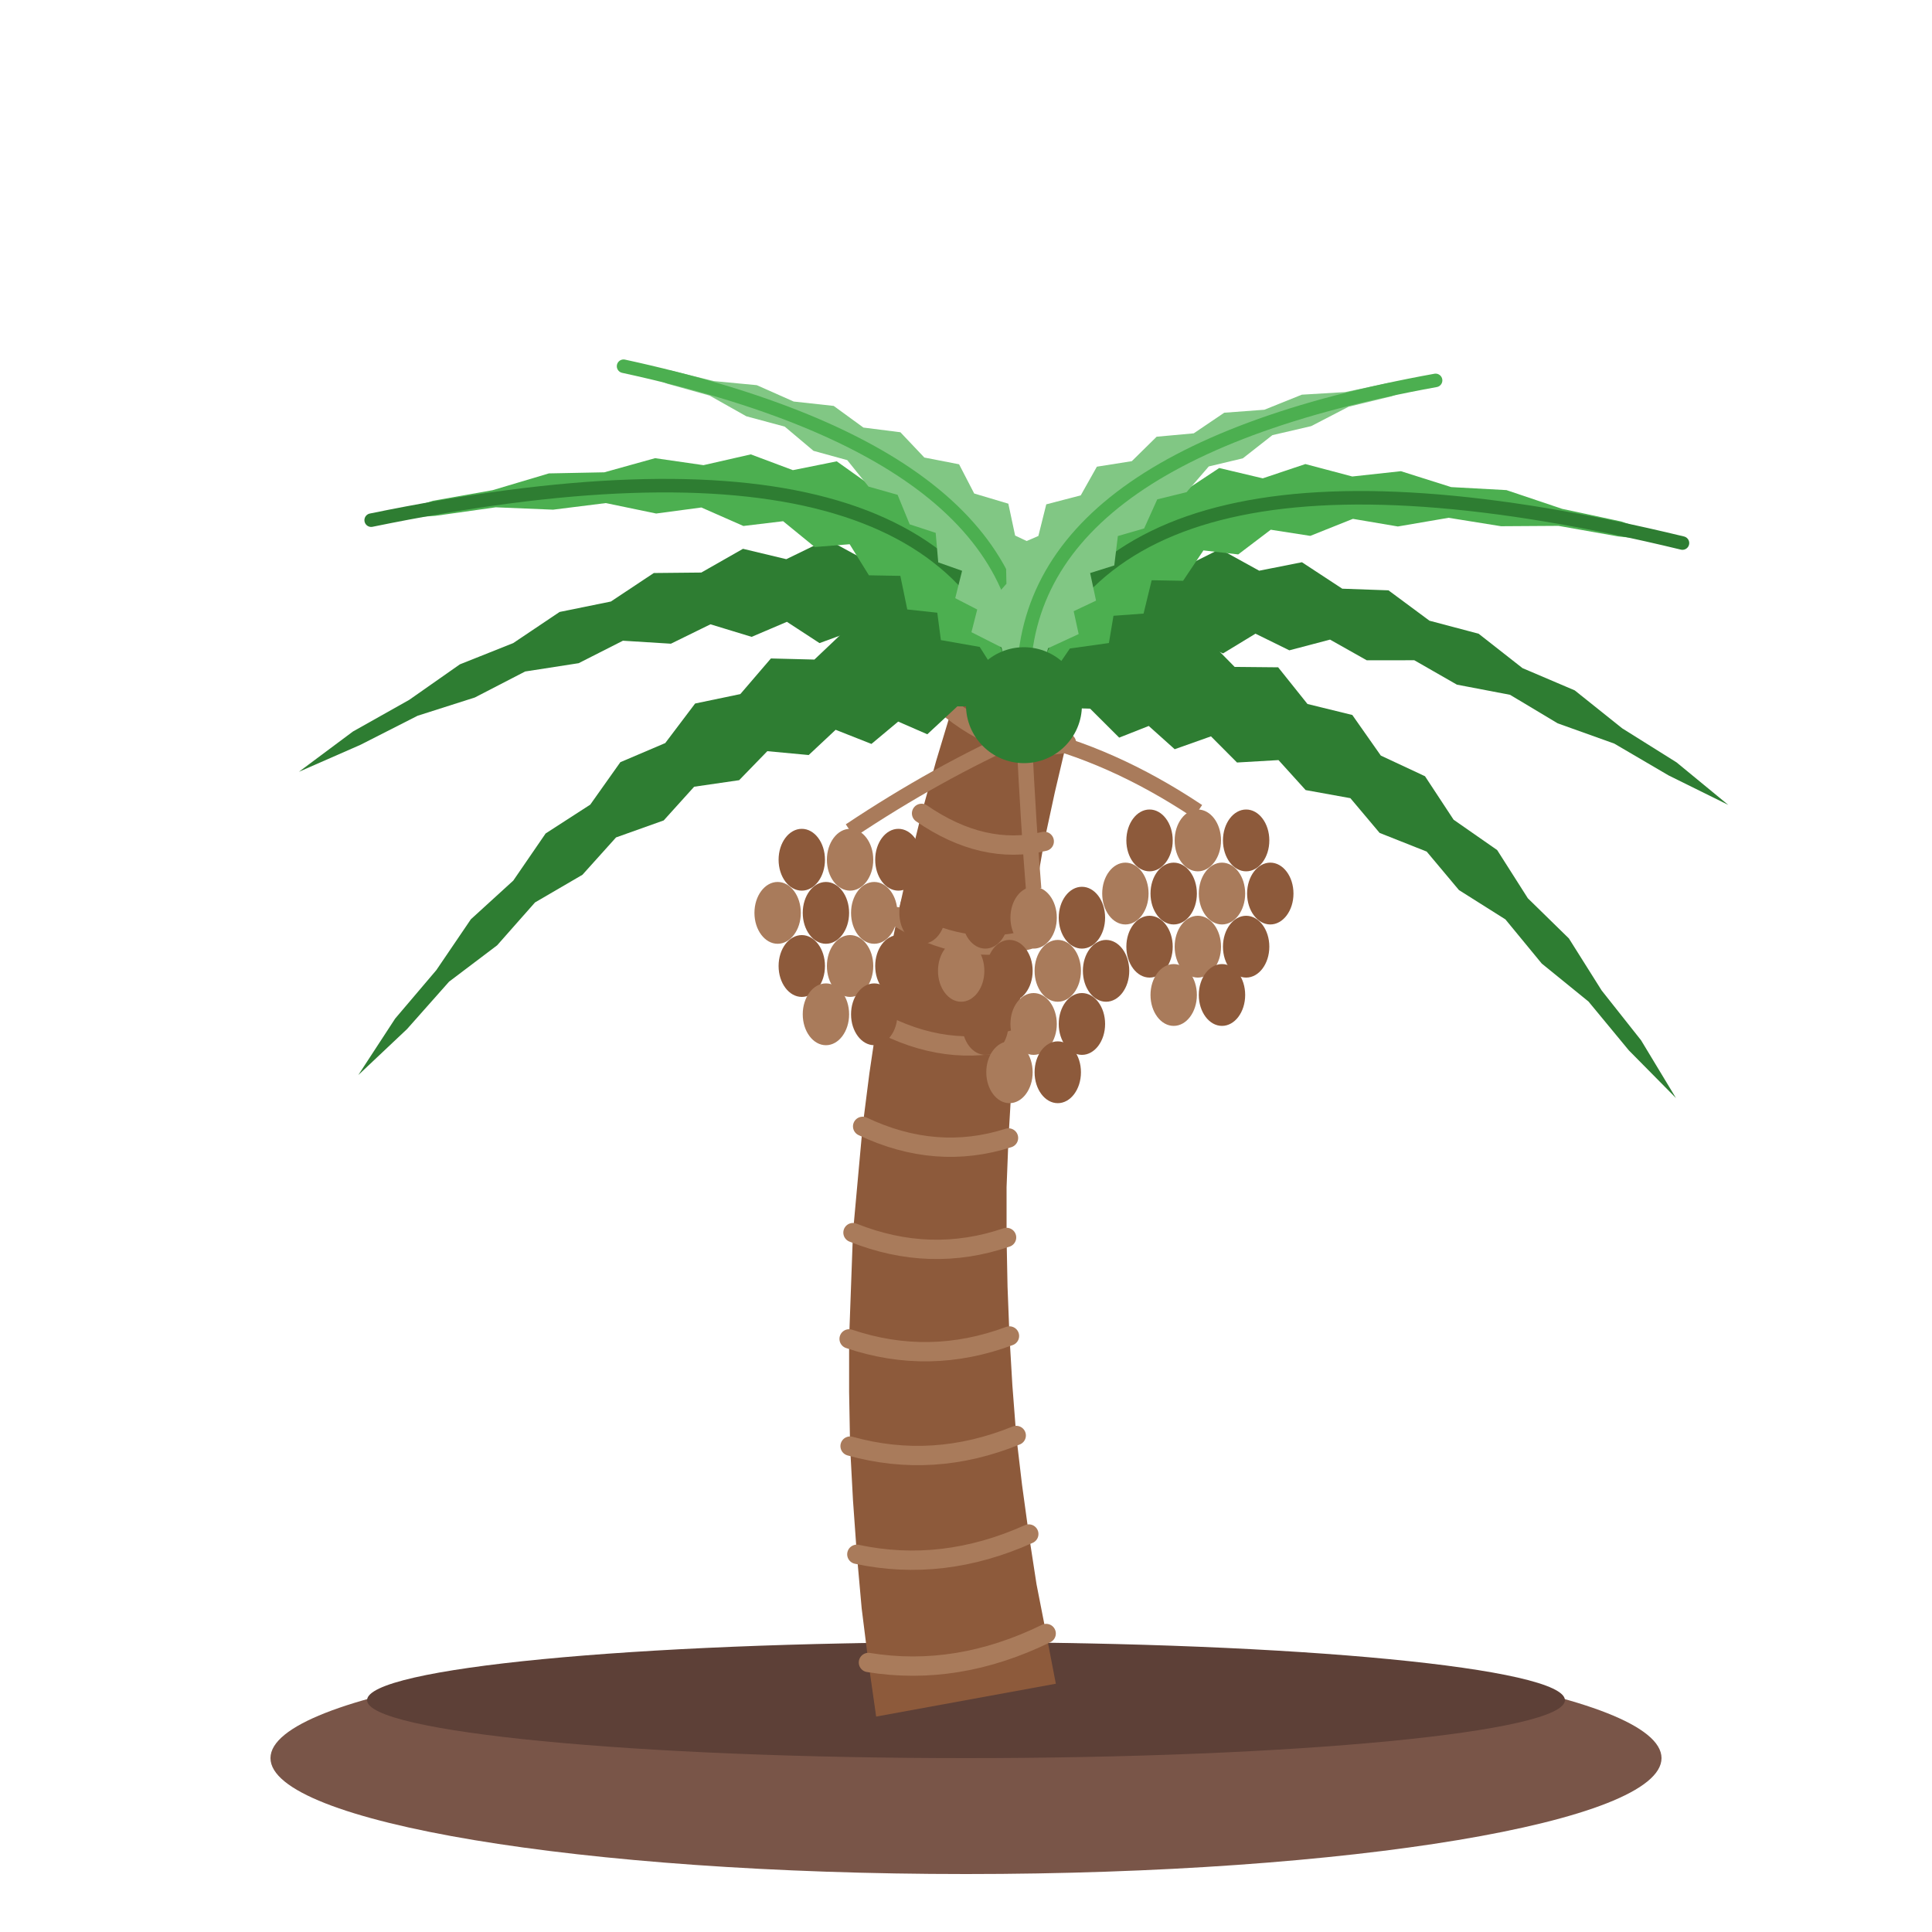
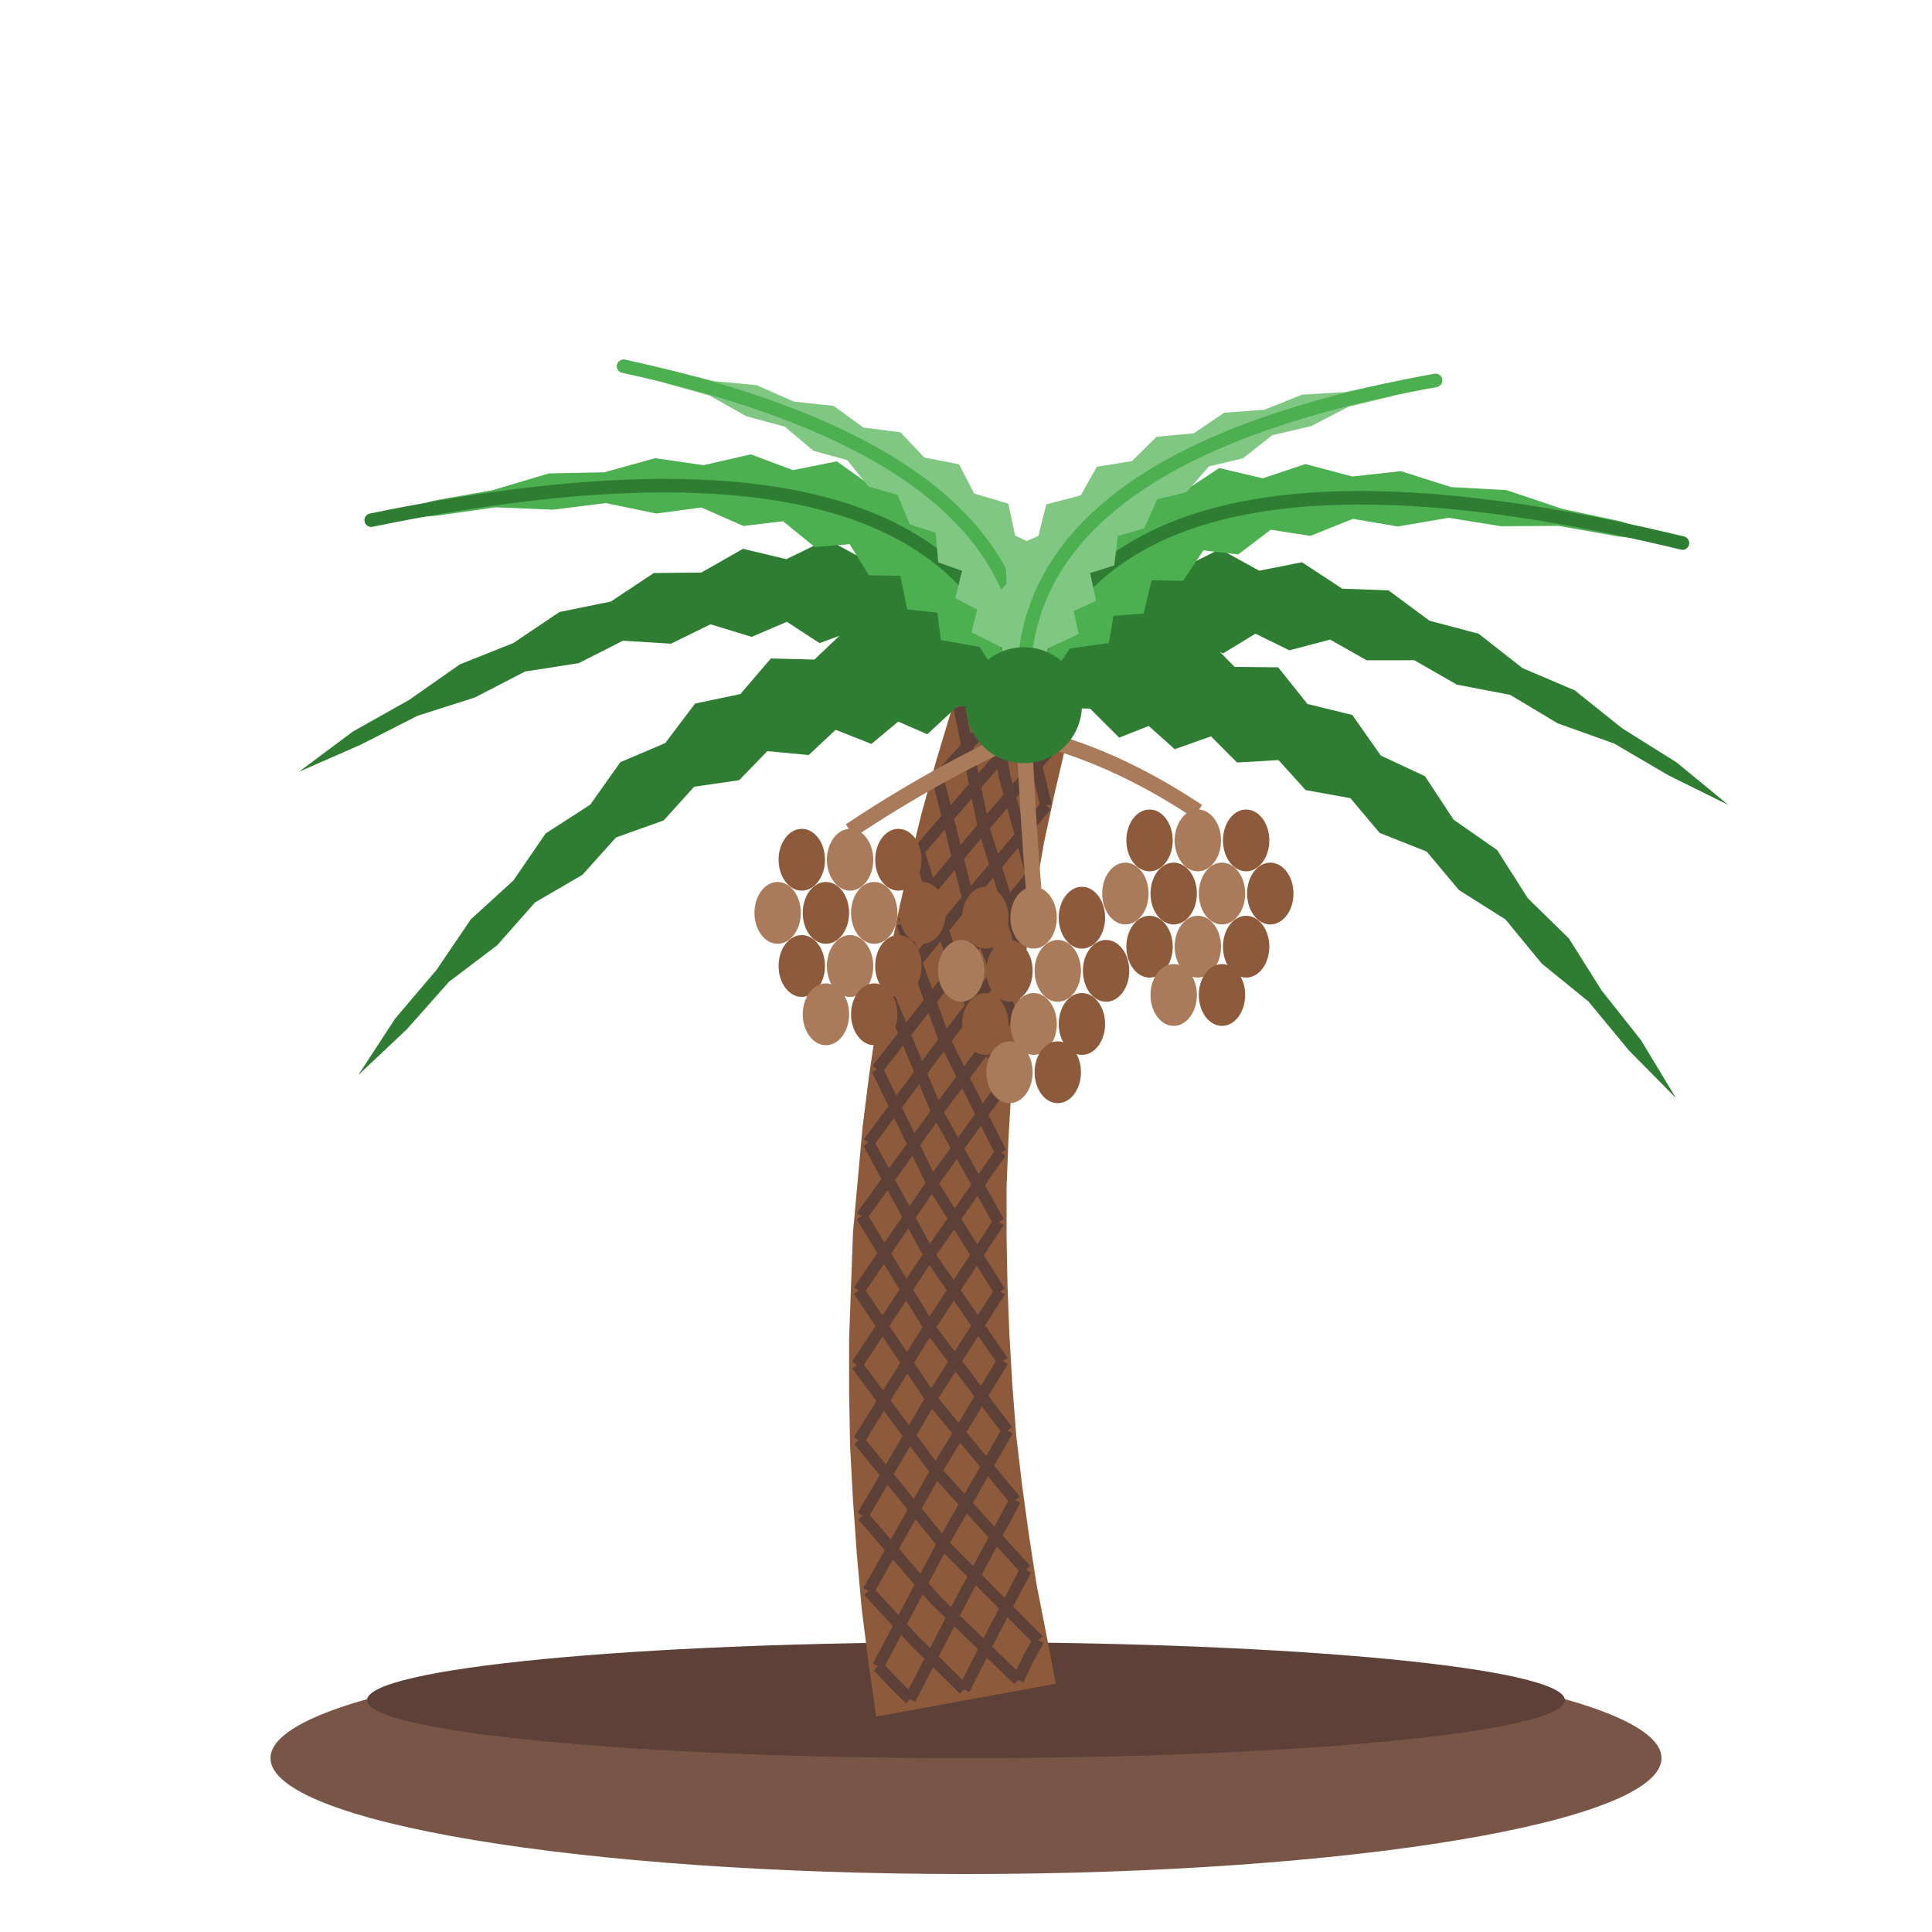
<svg xmlns="http://www.w3.org/2000/svg" viewBox="0 0 200 200">
  <style>
    @media (prefers-reduced-motion: no-preference) {
      .sway { transform-box: view-box; transform-origin: 106px 72px; animation: sway 6s ease-in-out infinite alternate; }
      .s1 { animation-duration: 5.8s; animation-delay: -0.5s; }
      .s2 { animation-duration: 5.2s; animation-delay: -2.6s; }
      .s3 { animation-duration: 6.4s; animation-delay: -1.9s; }
      .s4 { animation-duration: 5.5s; animation-delay: -3.4s; }
      .s5 { animation-duration: 6.8s; animation-delay: -1.6s; }
      .s6 { animation-duration: 6.2s; animation-delay: -3.1s; }
      .s7 { animation-duration: 7.2s; animation-delay: -0.4s; }
      .s8 { animation-duration: 6.0s; animation-delay: -1.2s; }
      .s9 { animation-duration: 5.4s; animation-delay: -2.9s; }
      .s10 { animation-duration: 6.6s; animation-delay: -0.9s; }
      .s11 { animation-duration: 5.7s; animation-delay: -2.2s; }
      @keyframes sway { from { transform: rotate(-2deg); } to { transform: rotate(2deg); } }
    }
  </style>
  <ellipse cx="100" cy="182" rx="72" ry="12" fill="#795548" />
  <ellipse cx="100" cy="176" rx="62" ry="6" fill="#5D4037" />
  <path d="M109.3,174.3 L108.3,169.1 L107.3,164 L106.5,158.8 L105.8,153.7 L105.2,148.6 L104.8,143.4 L104.5,138.3 L104.3,133.2 L104.2,128.1 L104.2,122.9 L104.4,117.8 L104.7,112.7 L105.1,107.6 L105.7,102.5 L106.4,97.3 L107.2,92.2 L108.1,87.1 L109.2,82 L110.4,76.9 L111.7,71.8 L100.3,68.2 L98.5,73.5 L96.9,78.8 L95.4,84.2 L94.1,89.5 L92.9,94.9 L91.8,100.3 L90.8,105.7 L90,111.1 L89.3,116.6 L88.8,122.1 L88.3,127.6 L88.1,133.1 L87.9,138.6 L87.9,144.1 L88,149.7 L88.3,155.3 L88.7,160.9 L89.2,166.5 L89.9,172.1 L90.7,177.7 Z" fill="#8D5A3B" />
-   <path d="M108.3,169.1 Q99.1,173.6 89.9,172.1" fill="none" stroke="#A97B5B" stroke-width="2" stroke-linecap="round" />
-   <path d="M106.5,158.8 Q97.6,162.8 88.7,160.9" fill="none" stroke="#A97B5B" stroke-width="2" stroke-linecap="round" />
-   <path d="M105.2,148.6 Q96.6,152.1 88,149.7" fill="none" stroke="#A97B5B" stroke-width="2" stroke-linecap="round" />
-   <path d="M104.5,138.3 Q96.2,141.4 87.9,138.6" fill="none" stroke="#A97B5B" stroke-width="2" stroke-linecap="round" />
-   <path d="M104.2,128.1 Q96.3,130.8 88.3,127.6" fill="none" stroke="#A97B5B" stroke-width="2" stroke-linecap="round" />
-   <path d="M104.4,117.8 Q96.9,120.2 89.3,116.6" fill="none" stroke="#A97B5B" stroke-width="2" stroke-linecap="round" />
-   <path d="M105.1,107.6 Q98,109.6 90.8,105.7" fill="none" stroke="#A97B5B" stroke-width="2" stroke-linecap="round" />
-   <path d="M106.4,97.3 Q99.6,99.1 92.9,94.9" fill="none" stroke="#A97B5B" stroke-width="2" stroke-linecap="round" />
-   <path d="M108.1,87.1 Q101.8,88.6 95.4,84.2" fill="none" stroke="#A97B5B" stroke-width="2" stroke-linecap="round" />
-   <path d="M110.4,76.9 Q104.5,78.2 98.5,73.5" fill="none" stroke="#A97B5B" stroke-width="2" stroke-linecap="round" />
+   <path d="M105.4,173.9 L106.4,171.8 L107.5,169.8" fill="none" stroke="#5D4037" stroke-width="1.2" />
+   <path d="M99.8,174.9 L103,168.6 L106.2,162.5" fill="none" stroke="#5D4037" stroke-width="1.2" />
+   <path d="M94.2,175.9 L99.7,165.3 L105.1,155.3" fill="none" stroke="#5D4037" stroke-width="1.2" />
+   <path d="M90.9,172.5 L97.6,159.8 L104.3,148.1" fill="none" stroke="#5D4037" stroke-width="1.2" />
+   <path d="M89.9,164.7 L96.9,152.3 L103.8,140.9" fill="none" stroke="#5D4037" stroke-width="1.2" />
+   <path d="M89.3,156.9 L96.4,144.8 L103.5,133.7" fill="none" stroke="#5D4037" stroke-width="1.2" />
+   <path d="M88.9,149.1 L96.2,137.4 L103.4,126.5" fill="none" stroke="#5D4037" stroke-width="1.2" />
+   <path d="M88.7,141.3 L96.2,129.9 L103.6,119.3" fill="none" stroke="#5D4037" stroke-width="1.2" />
+   <path d="M88.9,133.6 L96.5,122.5 L104,112.1" fill="none" stroke="#5D4037" stroke-width="1.2" />
+   <path d="M89.2,125.9 L97,115.1 L104.7,104.9" fill="none" stroke="#5D4037" stroke-width="1.2" />
+   <path d="M89.9,118.3 L97.8,107.7 L105.6,97.7" fill="none" stroke="#5D4037" stroke-width="1.2" />
+   <path d="M90.8,110.7 L98.9,100.3 L106.8,90.6" fill="none" stroke="#5D4037" stroke-width="1.2" />
+   <path d="M92,103.1 L100.2,93 L108.3,83.4" fill="none" stroke="#5D4037" stroke-width="1.2" />
+   <path d="M93.4,95.6 L101.8,85.6 L109.9,76.2" fill="none" stroke="#5D4037" stroke-width="1.2" />
+   <path d="M95.1,88.1 L102.2,79.9 L109.1,72.1" fill="none" stroke="#5D4037" stroke-width="1.2" />
+   <path d="M97.1,80.6 L101.4,75.8 L105.7,71" fill="none" stroke="#5D4037" stroke-width="1.2" />
+   <path d="M99.3,73.2 L100.8,71.6 L102.2,70" fill="none" stroke="#5D4037" stroke-width="1.2" />
+   <path d="M94.2,175.9 L92.5,174.2 L90.9,172.5" fill="none" stroke="#5D4037" stroke-width="1.2" />
+   <path d="M99.8,174.9 L94.7,169.9 L89.9,164.7" fill="none" stroke="#5D4037" stroke-width="1.2" />
+   <path d="M105.4,173.9 L96.9,165.7 L89.3,156.9" fill="none" stroke="#5D4037" stroke-width="1.2" />
+   <path d="M107.5,169.8 L97.6,159.8 L88.9,149.1" fill="none" stroke="#5D4037" stroke-width="1.2" />
+   <path d="M106.2,162.5 L96.9,152.3 L88.7,141.3" fill="none" stroke="#5D4037" stroke-width="1.2" />
+   <path d="M105.1,155.3 L96.4,144.8 L88.9,133.6" fill="none" stroke="#5D4037" stroke-width="1.2" />
+   <path d="M104.3,148.1 L96.2,137.4 L89.2,125.9" fill="none" stroke="#5D4037" stroke-width="1.2" />
+   <path d="M103.8,140.9 L96.2,129.9 L89.9,118.3" fill="none" stroke="#5D4037" stroke-width="1.2" />
+   <path d="M103.5,133.7 L96.5,122.5 L90.8,110.7" fill="none" stroke="#5D4037" stroke-width="1.2" />
+   <path d="M103.4,126.5 L97,115.1 L92,103.1" fill="none" stroke="#5D4037" stroke-width="1.2" />
+   <path d="M103.6,119.3 L97.8,107.7 L93.4,95.6" fill="none" stroke="#5D4037" stroke-width="1.2" />
+   <path d="M104,112.1 L98.9,100.3 L95.1,88.1" fill="none" stroke="#5D4037" stroke-width="1.2" />
+   <path d="M104.7,104.9 L100.2,93 L97.1,80.6" fill="none" stroke="#5D4037" stroke-width="1.2" />
+   <path d="M105.6,97.7 L101.8,85.6 L99.3,73.2" fill="none" stroke="#5D4037" stroke-width="1.2" />
+   <path d="M106.8,90.6 L104,80.4 L102.2,70" fill="none" stroke="#5D4037" stroke-width="1.2" />
+   <path d="M108.3,83.4 L106.8,77.3 L105.7,71" fill="none" stroke="#5D4037" stroke-width="1.2" />
+   <path d="M109.9,76.2 L109.5,74.1 L109.1,72.1" fill="none" stroke="#5D4037" stroke-width="1.2" />
  <g class="sway s1">
    <g transform="translate(106 72) scale(-1 1) rotate(-4)">
      <path d="M0,0 L3,-2.8 L6.6,-3.7 L10.5,-6.7 L14.2,-4.8 L18.6,-5.8 L21.9,-2.2 L26.4,-2 L29.3,1.9 L33.9,3.2 L36.7,7.5 L41.2,9.8 L44,14.4 L48.4,17.7 L51.4,22.8 L55.5,27.1 L58.7,32.6 L62.6,37.9 L66,44 L61.3,38.9 L57.3,33.7 L52.6,29.6 L49,24.9 L44.3,21.7 L41.1,17.6 L36.3,15.5 L33.4,11.8 L28.8,10.8 L26.1,7.6 L21.8,7.7 L19.2,4.9 L15.4,6.1 L12.8,3.6 L9.7,4.7 L6.8,1.6 L3.6,1.4 Z" fill="#2E7D32" />
    </g>
  </g>
  <g class="sway s2">
    <g transform="translate(106 72) rotate(-2)">
      <path d="M0,0 L3,-2.8 L6.6,-3.7 L10.5,-6.7 L14.2,-4.8 L18.6,-5.8 L21.9,-2.2 L26.4,-2 L29.3,1.9 L33.9,3.2 L36.7,7.5 L41.2,9.8 L44,14.4 L48.4,17.7 L51.4,22.8 L55.5,27.1 L58.7,32.6 L62.6,37.9 L66,44 L61.3,38.9 L57.3,33.7 L52.6,29.6 L49,24.9 L44.3,21.7 L41.1,17.6 L36.3,15.5 L33.4,11.8 L28.8,10.8 L26.1,7.6 L21.8,7.7 L19.2,4.9 L15.4,6.1 L12.8,3.6 L9.7,4.7 L6.8,1.6 L3.6,1.4 Z" fill="#2E7D32" />
    </g>
  </g>
  <g class="sway s3">
    <g transform="translate(106 72) scale(-1 1) rotate(-26)">
      <path d="M0,0 L2.5,-3.3 L5.9,-4.8 L9.3,-8.5 L13.3,-7.1 L17.5,-8.6 L20.9,-5.4 L25.4,-5.6 L28.3,-1.9 L32.8,-0.9 L35.6,3.2 L40,5.4 L42.7,10 L47,13.3 L49.9,18.3 L53.9,22.7 L57,28.3 L60.8,33.8 L64,40 L59.5,34.7 L55.5,29.4 L51,25.1 L47.5,20.4 L42.9,17.2 L39.8,13.1 L35.2,11.2 L32.4,7.6 L28,6.9 L25.4,3.9 L21.4,4.4 L18.9,1.8 L15.5,3.6 L13,1.4 L10.3,3 L7,0.3 L3.9,0.7 Z" fill="#2E7D32" />
    </g>
  </g>
  <g class="sway s4">
    <g transform="translate(106 72) rotate(-24)">
      <path d="M0,0 L2.4,-3.3 L5.7,-4.8 L8.9,-8.5 L12.9,-7.1 L17,-8.6 L20.3,-5.4 L24.7,-5.6 L27.5,-1.9 L31.9,-0.9 L34.6,3.3 L38.9,5.4 L41.5,10 L45.6,13.3 L48.3,18.4 L52.3,22.7 L55.2,28.3 L58.9,33.8 L62,40 L57.6,34.7 L53.8,29.4 L49.3,25.1 L46,20.4 L41.4,17.2 L38.4,13.1 L33.9,11.1 L31.3,7.6 L27,6.9 L24.5,3.9 L20.6,4.4 L18.2,1.8 L15,3.6 L12.5,1.4 L10,3 L6.9,0.3 L3.8,0.7 Z" fill="#2E7D32" />
    </g>
  </g>
  <g class="sway s5">
    <path d="M106,76 Q97,80 88,86" fill="none" stroke="#A97B5B" stroke-width="1.6" />
    <ellipse cx="83" cy="89" rx="2.4" ry="3.2" fill="#8D5A3B" />
    <ellipse cx="88" cy="89" rx="2.4" ry="3.2" fill="#A97B5B" />
    <ellipse cx="93" cy="89" rx="2.4" ry="3.2" fill="#8D5A3B" />
    <ellipse cx="80.5" cy="94.5" rx="2.4" ry="3.2" fill="#A97B5B" />
    <ellipse cx="85.5" cy="94.5" rx="2.4" ry="3.2" fill="#8D5A3B" />
    <ellipse cx="90.5" cy="94.5" rx="2.4" ry="3.2" fill="#A97B5B" />
    <ellipse cx="95.5" cy="94.5" rx="2.4" ry="3.2" fill="#8D5A3B" />
    <ellipse cx="83" cy="100" rx="2.4" ry="3.2" fill="#8D5A3B" />
    <ellipse cx="88" cy="100" rx="2.4" ry="3.2" fill="#A97B5B" />
    <ellipse cx="93" cy="100" rx="2.4" ry="3.2" fill="#8D5A3B" />
    <ellipse cx="85.5" cy="105" rx="2.4" ry="3.2" fill="#A97B5B" />
    <ellipse cx="90.5" cy="105" rx="2.4" ry="3.2" fill="#8D5A3B" />
  </g>
  <g class="sway s6">
    <path d="M106,76 Q115,78 124,84" fill="none" stroke="#A97B5B" stroke-width="1.6" />
    <ellipse cx="119" cy="87" rx="2.4" ry="3.2" fill="#8D5A3B" />
    <ellipse cx="124" cy="87" rx="2.4" ry="3.2" fill="#A97B5B" />
    <ellipse cx="129" cy="87" rx="2.4" ry="3.2" fill="#8D5A3B" />
    <ellipse cx="116.5" cy="92.5" rx="2.4" ry="3.2" fill="#A97B5B" />
    <ellipse cx="121.5" cy="92.5" rx="2.4" ry="3.2" fill="#8D5A3B" />
    <ellipse cx="126.5" cy="92.5" rx="2.4" ry="3.2" fill="#A97B5B" />
    <ellipse cx="131.5" cy="92.5" rx="2.4" ry="3.2" fill="#8D5A3B" />
    <ellipse cx="119" cy="98" rx="2.4" ry="3.2" fill="#8D5A3B" />
    <ellipse cx="124" cy="98" rx="2.4" ry="3.2" fill="#A97B5B" />
    <ellipse cx="129" cy="98" rx="2.4" ry="3.2" fill="#8D5A3B" />
    <ellipse cx="121.5" cy="103" rx="2.4" ry="3.2" fill="#A97B5B" />
    <ellipse cx="126.5" cy="103" rx="2.4" ry="3.2" fill="#8D5A3B" />
  </g>
  <g class="sway s7">
    <path d="M106,76 Q106.5,86 107,92" fill="none" stroke="#A97B5B" stroke-width="1.6" />
    <ellipse cx="102" cy="95" rx="2.4" ry="3.2" fill="#8D5A3B" />
    <ellipse cx="107" cy="95" rx="2.4" ry="3.2" fill="#A97B5B" />
    <ellipse cx="112" cy="95" rx="2.4" ry="3.2" fill="#8D5A3B" />
    <ellipse cx="99.5" cy="100.5" rx="2.4" ry="3.2" fill="#A97B5B" />
    <ellipse cx="104.5" cy="100.5" rx="2.4" ry="3.2" fill="#8D5A3B" />
    <ellipse cx="109.5" cy="100.5" rx="2.4" ry="3.2" fill="#A97B5B" />
    <ellipse cx="114.5" cy="100.5" rx="2.4" ry="3.2" fill="#8D5A3B" />
    <ellipse cx="102" cy="106" rx="2.4" ry="3.2" fill="#8D5A3B" />
    <ellipse cx="107" cy="106" rx="2.4" ry="3.2" fill="#A97B5B" />
    <ellipse cx="112" cy="106" rx="2.4" ry="3.2" fill="#8D5A3B" />
    <ellipse cx="104.5" cy="111" rx="2.4" ry="3.2" fill="#A97B5B" />
    <ellipse cx="109.5" cy="111" rx="2.4" ry="3.2" fill="#8D5A3B" />
  </g>
  <g class="sway s8">
    <g transform="translate(106 72) scale(-1 1) rotate(-46)">
      <path d="M0,0 L2.2,-3.5 L5.3,-5.2 L8.2,-9.1 L12.2,-8 L16.1,-9.8 L19.5,-6.8 L23.7,-7.2 L26.6,-3.7 L30.9,-2.9 L33.4,1 L37.6,3 L40.2,7.3 L44.2,10.4 L46.8,15.2 L50.7,19.4 L53.5,24.8 L57,30 L60,36 L55.7,30.9 L52,25.8 L47.7,21.7 L44.4,17.3 L40,14.3 L37.2,10.5 L32.8,8.7 L30.3,5.4 L26.1,4.9 L23.8,2.1 L20.1,2.9 L17.8,0.6 L14.8,2.5 L12.4,0.5 L10.1,2.2 L6.8,-0.2 L3.9,0.4 Z" fill="#4CAF50" />
      <path d="M0,0 Q27,-16 60,36" fill="none" stroke="#2E7D32" stroke-width="1.4" stroke-linecap="round" />
    </g>
  </g>
  <g class="sway s9">
    <g transform="translate(106 72) rotate(-44)">
      <path d="M0,0 L2.2,-3.5 L5.3,-5.2 L8.2,-9.1 L12.2,-8 L16.1,-9.8 L19.5,-6.8 L23.7,-7.2 L26.6,-3.7 L30.9,-2.9 L33.4,1 L37.6,3 L40.2,7.3 L44.2,10.4 L46.8,15.2 L50.7,19.4 L53.5,24.8 L57,30 L60,36 L55.7,30.9 L52,25.8 L47.7,21.7 L44.4,17.3 L40,14.3 L37.2,10.5 L32.8,8.7 L30.3,5.4 L26.1,4.9 L23.8,2.1 L20.1,2.9 L17.8,0.6 L14.8,2.5 L12.4,0.5 L10.1,2.2 L6.8,-0.2 L3.9,0.4 Z" fill="#4CAF50" />
      <path d="M0,0 Q27,-16 60,36" fill="none" stroke="#2E7D32" stroke-width="1.4" stroke-linecap="round" />
    </g>
  </g>
  <g class="sway s10">
    <g transform="translate(106 72) scale(-1 1) rotate(-66)">
      <path d="M0,0 L1.7,-2.9 L4.2,-4.3 L6.4,-7.6 L9.6,-6.7 L12.7,-8.3 L15.5,-5.9 L18.8,-6.6 L21.2,-3.8 L24.6,-3.6 L26.7,-0.6 L30.1,0.6 L32.1,3.9 L35.4,5.8 L37.5,9.4 L40.6,12.2 L42.8,16.1 L45.6,19.7 L48,24 L44.5,20.6 L41.6,17.1 L38.1,14.5 L35.5,11.3 L32,9.6 L29.7,6.8 L26.3,5.9 L24.3,3.5 L21,3.6 L19.1,1.5 L16.2,2.5 L14.4,0.6 L12.1,2.4 L10.1,0.8 L8.2,2.3 L5.5,0.1 L3.1,0.5 Z" fill="#81C784" />
      <path d="M0,0 Q21.6,-12 48,24" fill="none" stroke="#4CAF50" stroke-width="1.4" stroke-linecap="round" />
    </g>
  </g>
  <g class="sway s11">
    <g transform="translate(106 72) rotate(-64)">
      <path d="M0,0 L1.7,-2.9 L4.2,-4.3 L6.4,-7.6 L9.6,-6.7 L12.7,-8.3 L15.5,-5.9 L18.8,-6.6 L21.2,-3.8 L24.6,-3.6 L26.7,-0.6 L30.1,0.6 L32.1,3.9 L35.4,5.8 L37.5,9.4 L40.6,12.2 L42.8,16.1 L45.6,19.7 L48,24 L44.5,20.6 L41.6,17.1 L38.1,14.5 L35.5,11.3 L32,9.6 L29.7,6.8 L26.3,5.9 L24.3,3.5 L21,3.6 L19.1,1.5 L16.2,2.5 L14.4,0.6 L12.1,2.4 L10.1,0.8 L8.2,2.3 L5.5,0.1 L3.1,0.5 Z" fill="#81C784" />
      <path d="M0,0 Q21.6,-12 48,24" fill="none" stroke="#4CAF50" stroke-width="1.4" stroke-linecap="round" />
    </g>
  </g>
  <circle cx="106" cy="73" r="6" fill="#2E7D32" />
</svg>
